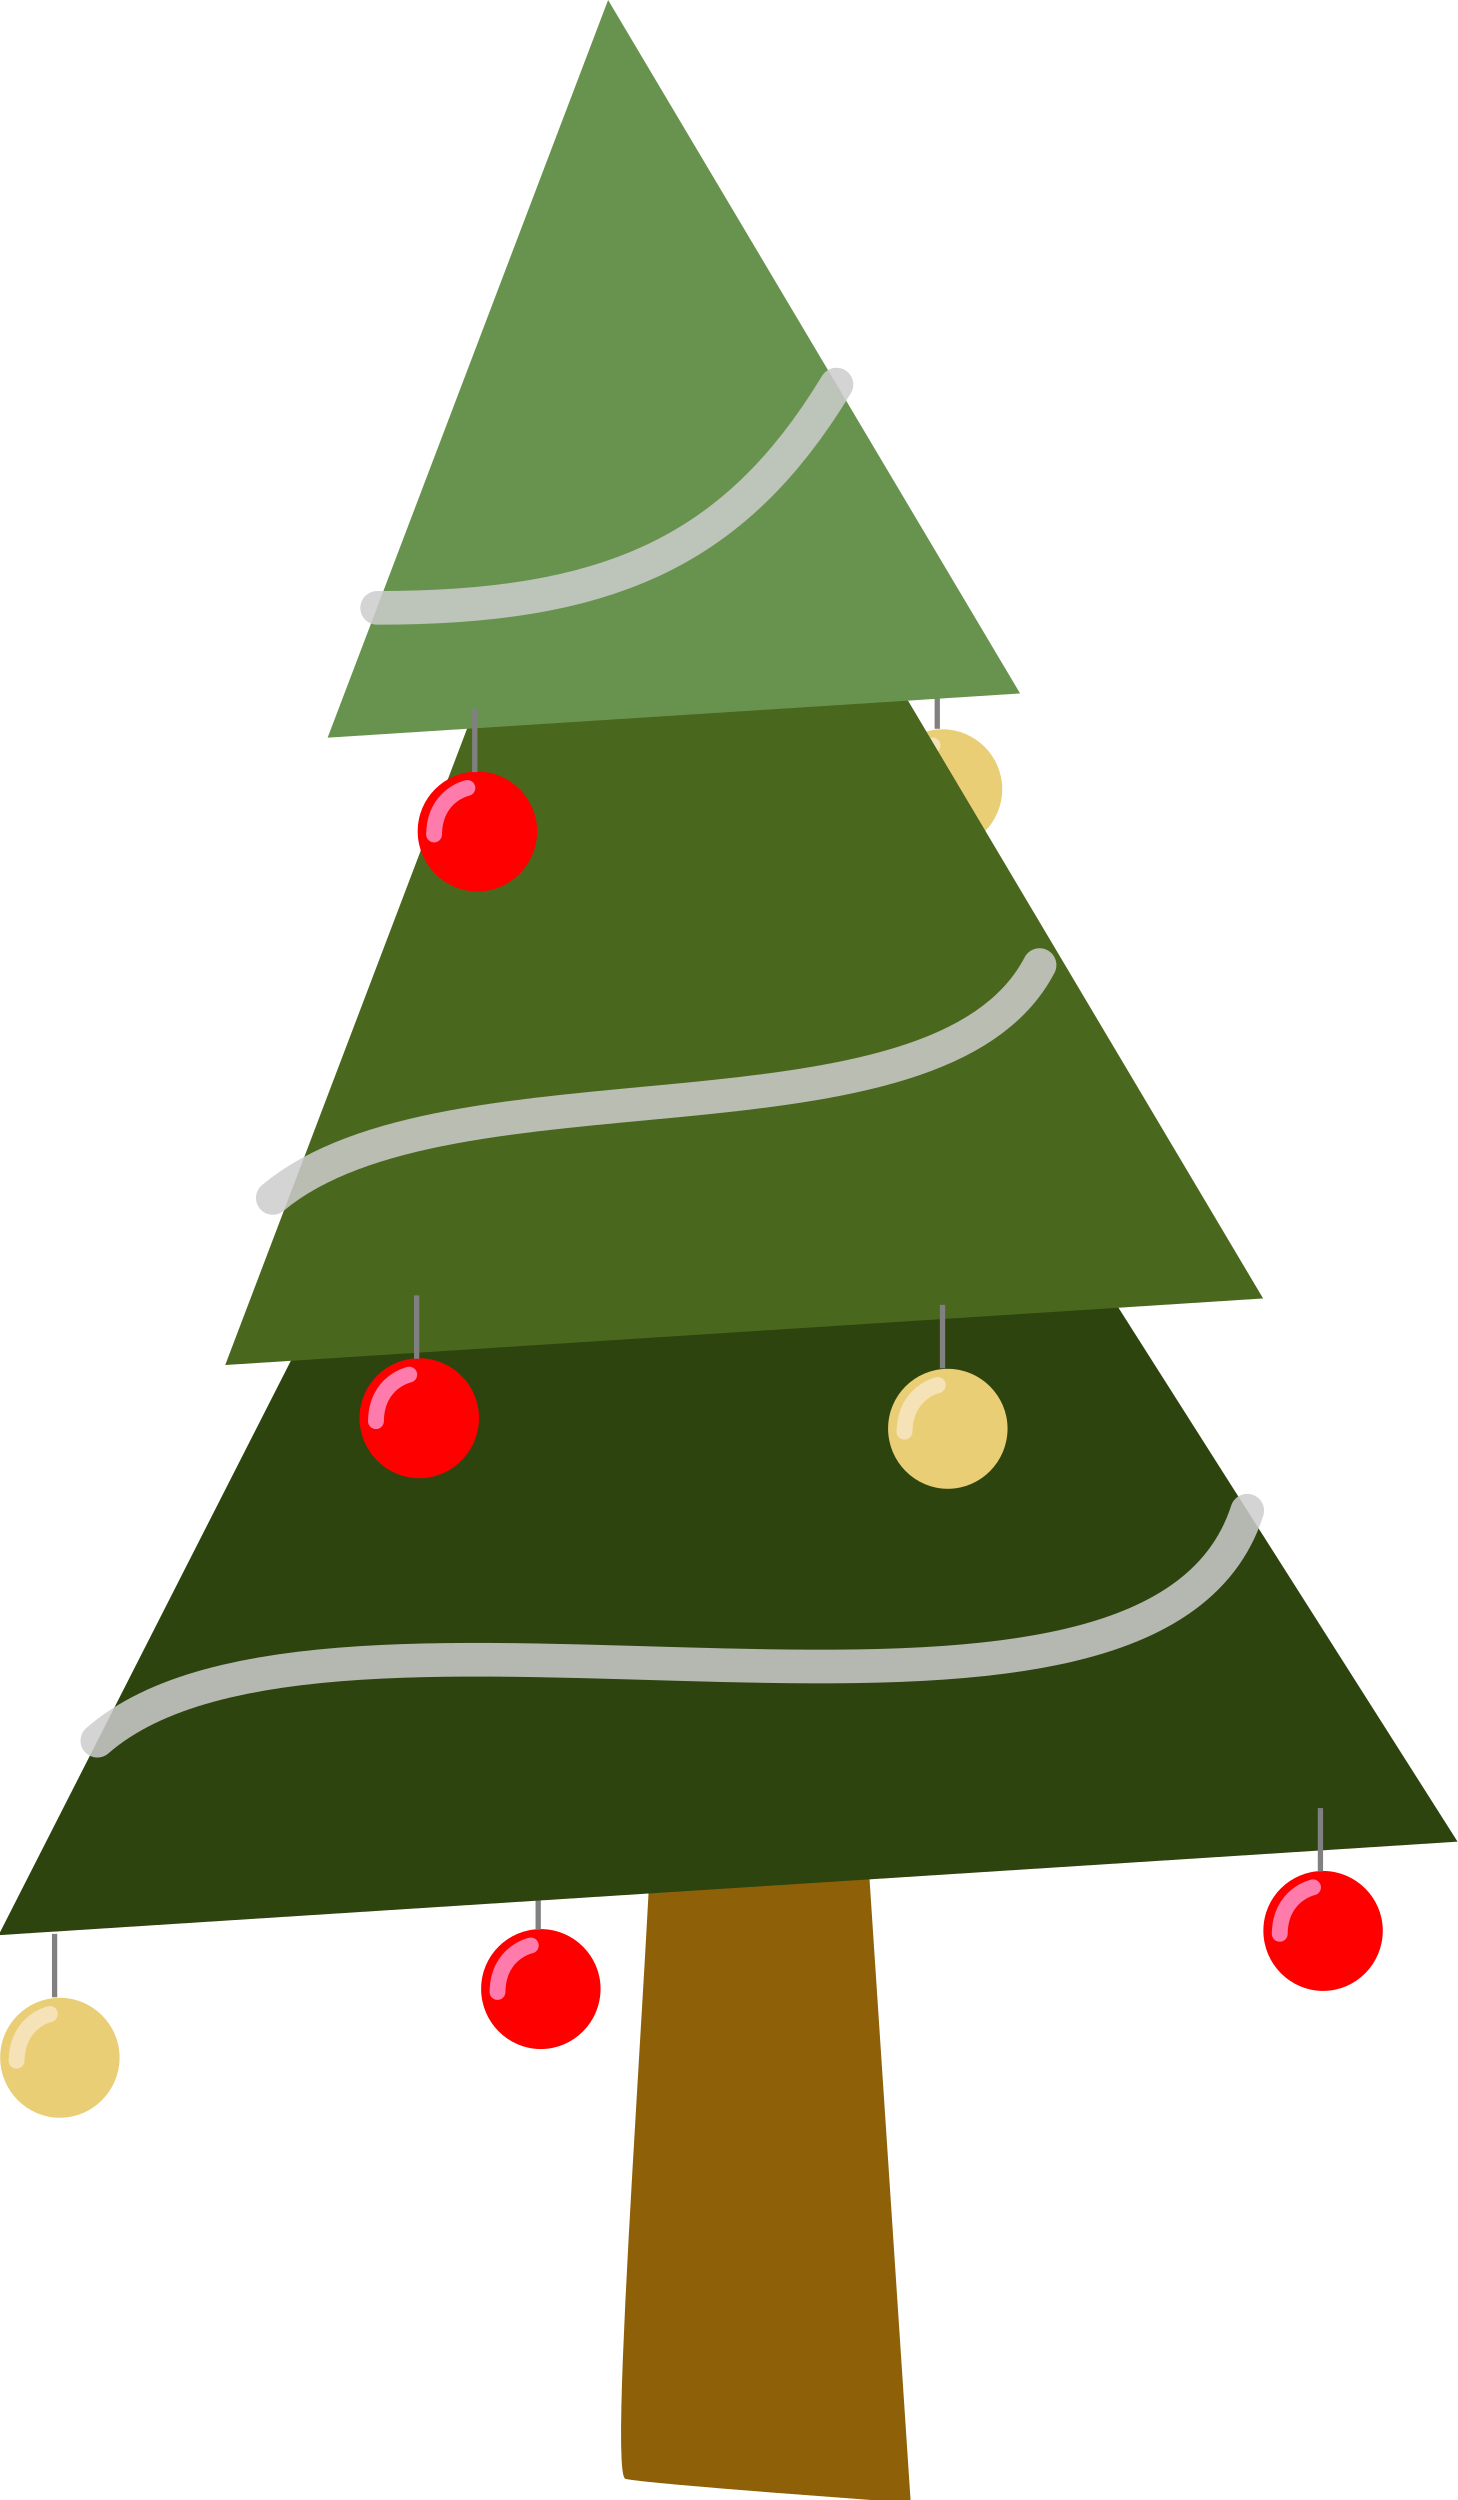
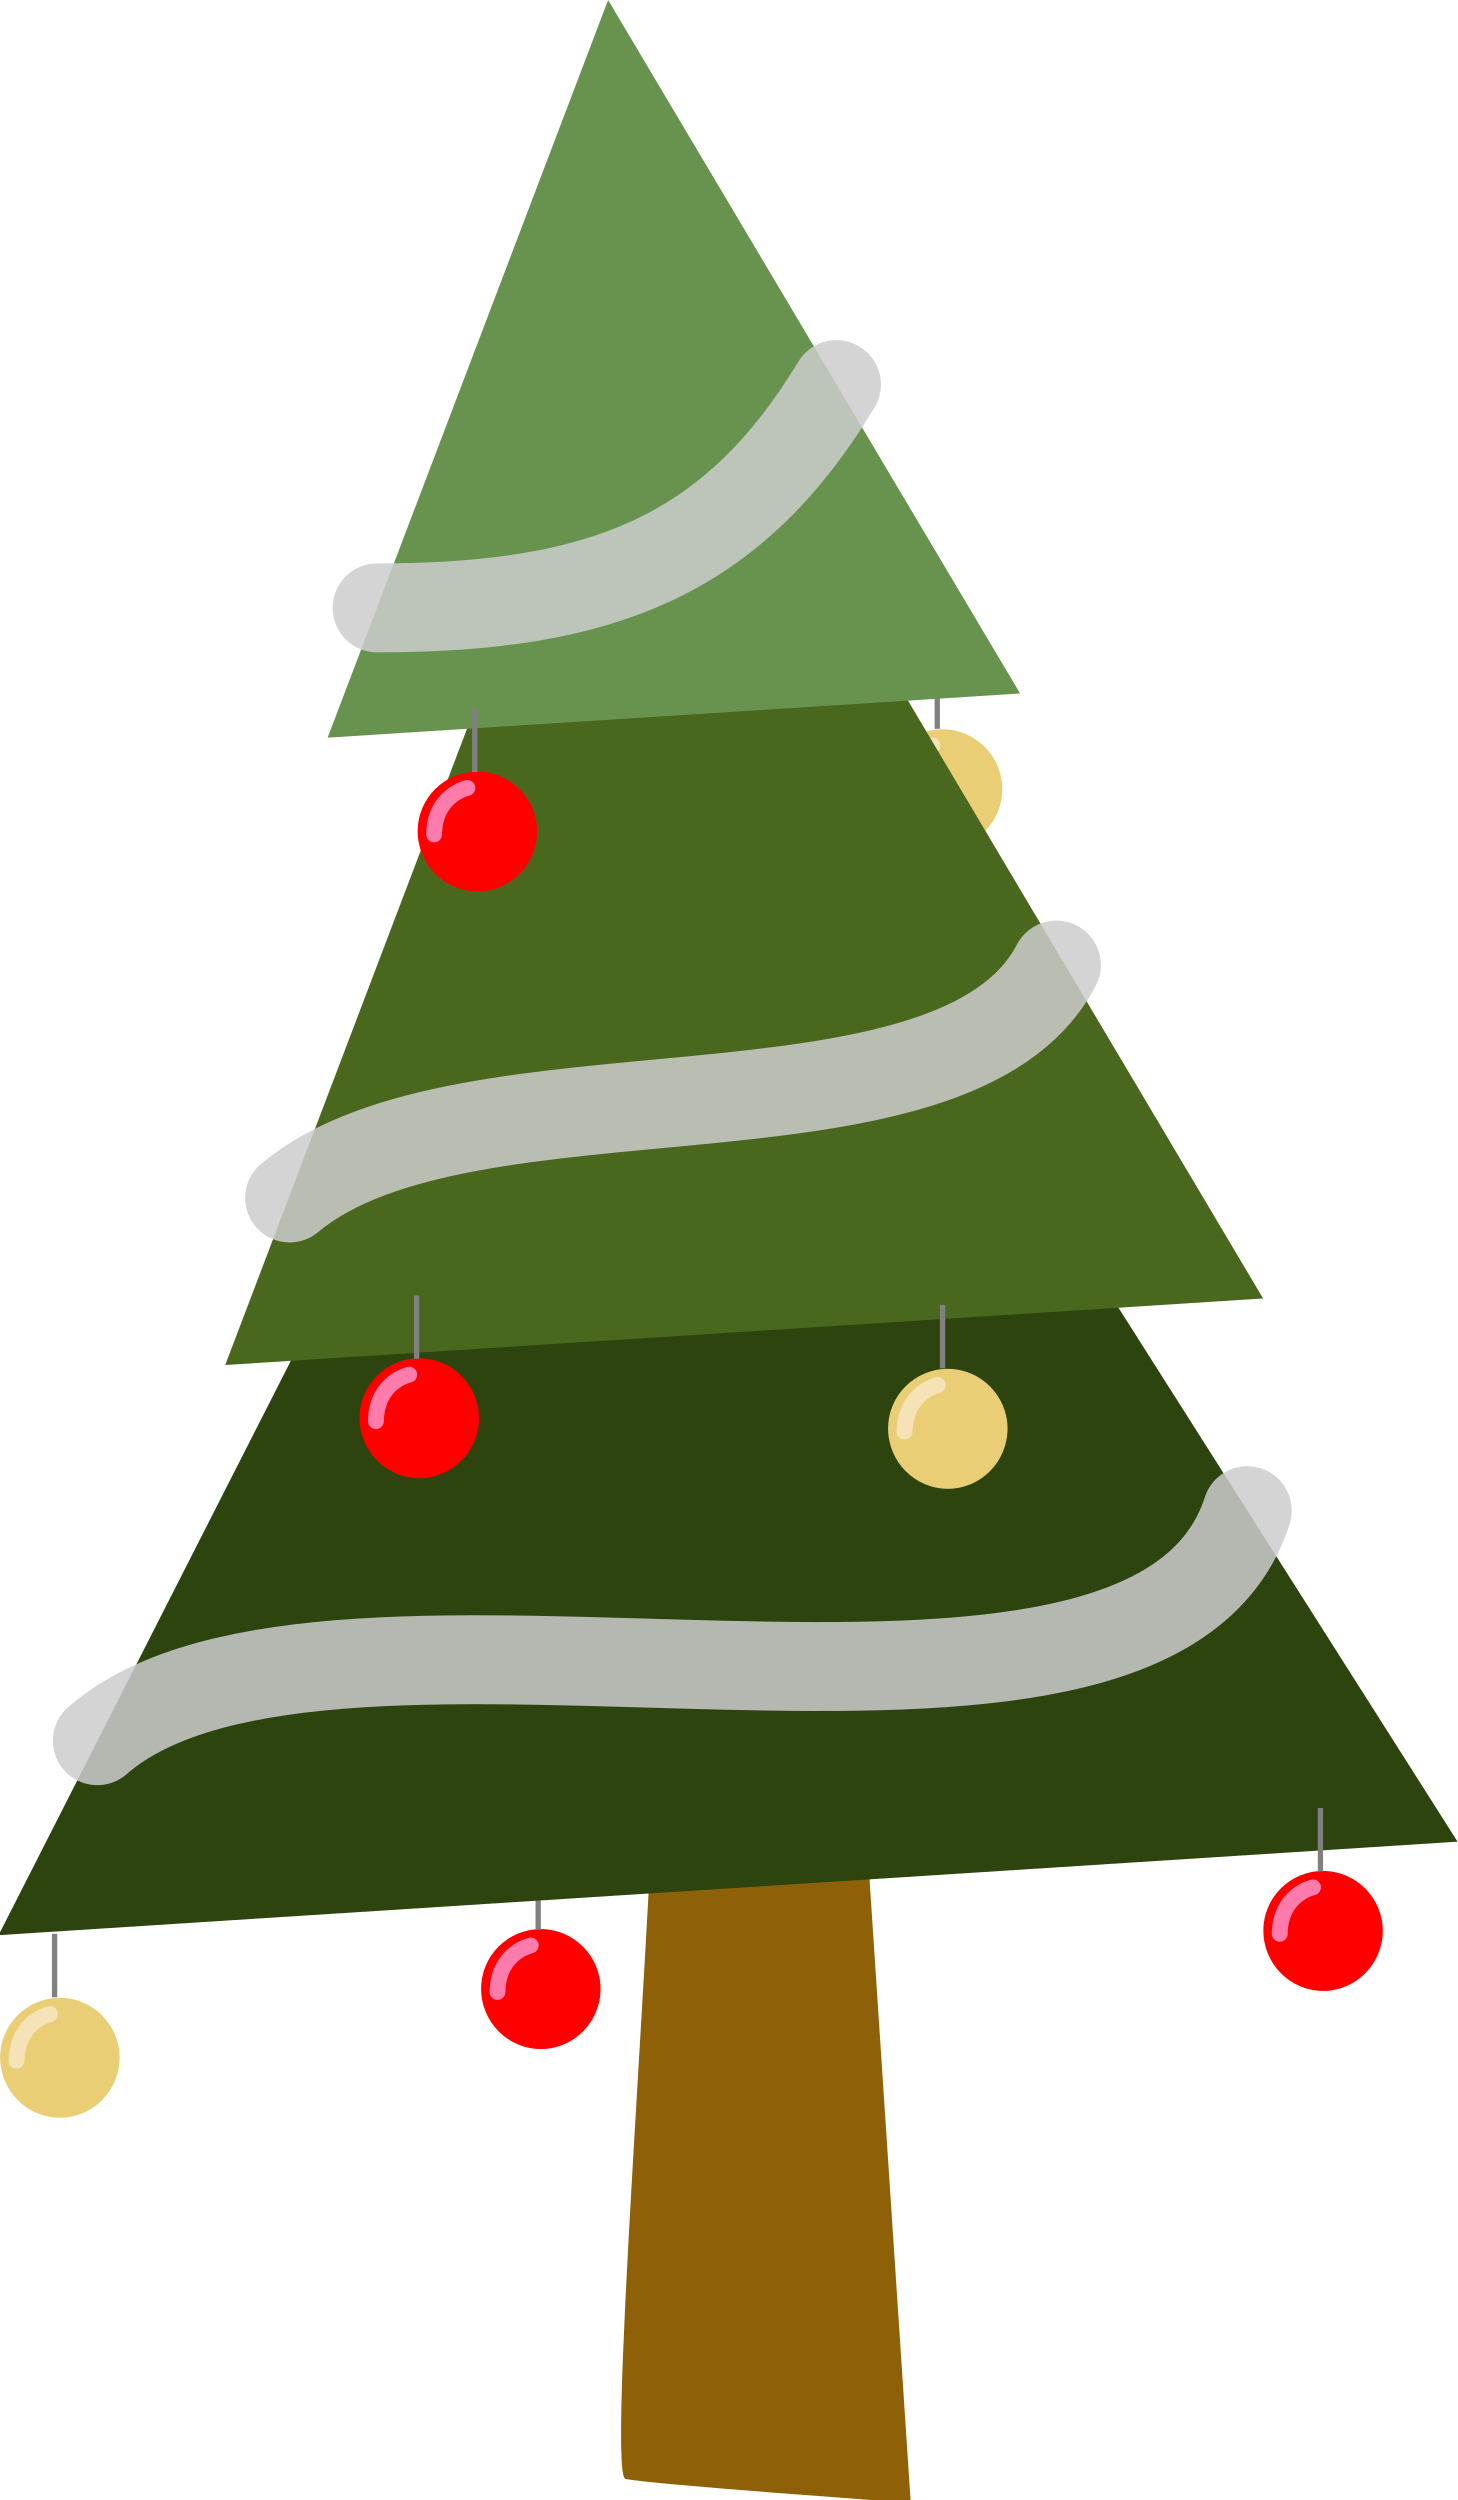
<svg xmlns="http://www.w3.org/2000/svg" xmlns:xlink="http://www.w3.org/1999/xlink" version="1.1" id="Layer_3" x="0px" y="0px" viewBox="653.2 39.9 606.3 1040.1" enable-background="new 653.2 39.9 606.3 1040.1" xml:space="preserve">
  <symbol id="red_bauble" viewBox="-12 -17.1 24 34.6">
    <path fill="#FF0000" d="M11.3-5.7C11.3-12,6.2-17.1,0-17.1S-11.3-12-11.3-5.7S-6.2,5.6,0,5.6S11.3,0.5,11.3-5.7z" />
    <line fill="none" stroke="#808080" stroke-linecap="square" stroke-miterlimit="10" x1="-0.5" y1="6" x2="-0.5" y2="17" />
    <path fill="none" stroke="#FF7BAC" stroke-width="3" stroke-linecap="round" stroke-miterlimit="10" d="M-1.9,2.5     c0,0-6.2-1.3-6.3-8.8" />
    <polygon display="none" fill="none" points="-12,17 12,17 12,-17 -12,-17   " />
  </symbol>
  <symbol id="red_bauble_2" viewBox="-12.5 -17.1 24 34.8">
    <path fill="#EACE76" d="M11.3-5.7C11.3-12,6.2-17.1,0-17.1S-11.3-12-11.3-5.7S-6.2,5.6,0,5.6S11.3,0.5,11.3-5.7z" />
    <line fill="none" stroke="#808080" stroke-linecap="square" stroke-miterlimit="10" x1="-1" y1="6.2" x2="-1" y2="17.2" />
    <path fill="#F5E2B6" d="M-8.2-7.8C-8.2-7.8-8.2-7.8-8.2-7.8c-0.9,0-1.5,0.7-1.5,1.5C-9.6,0.6-4.8,3.4-2.2,4     c0.8,0.2,1.6-0.3,1.8-1.2C-0.3,2-0.8,1.2-1.6,1c-0.2,0-5-1.2-5.1-7.4C-6.7-7.1-7.4-7.8-8.2-7.8z" />
    <polygon display="none" fill="none" points="-12.5,17.2 11.5,17.2 11.5,-16.8 -12.5,-16.8   " />
  </symbol>
  <use xlink:href="#red_bauble_2" width="24" height="34.8" x="-12.5" y="-17.1" transform="matrix(2.1989 0 0 -2.1989 1045.332 355.6309)" overflow="visible" />
  <use xlink:href="#red_bauble" width="24" height="34.6" x="-12" y="-17.1" transform="matrix(2.1989 0 0 -2.1989 878.2126 854.7897)" overflow="visible" />
  <path fill="#8E6008" d="M924.4,751.4c6.6,6.6-19.8,317.6-11,319.8c8.8,2.2,118.7,10,118.7,10l-22.3-337.6L924.4,751.4z" />
  <polygon fill="#2D440F" points="933.6,292.8 652.6,845 1259.6,806.1 " />
  <polygon fill="#4A671E" points="921.8,147.6 746.9,607.8 1178.7,580.1 " />
  <polygon fill="#68934F" points="906.2,39.9 789.5,346.8 1077.6,328.4 " />
-   <path opacity="0.85" fill="none" stroke="#CCCCCC" stroke-width="14" stroke-linecap="round" stroke-miterlimit="10" d="   M1001.2,199.9c-43.2,71.4-97.3,92.9-191.1,92.9" />
-   <path opacity="0.85" fill="none" stroke="#CCCCCC" stroke-width="14" stroke-linecap="round" stroke-miterlimit="10" d="   M1085.7,441.4c-42.5,81.5-246,35.7-319,96.9" />
-   <path opacity="0.85" fill="none" stroke="#CCCCCC" stroke-width="14" stroke-linecap="round" stroke-miterlimit="10" d="   M1172.1,668.4c-41.1,127.5-382.6,12-478.4,95.7" />
+   <path opacity="0.85" fill="none" stroke="#CCCCCC" stroke-width="37" stroke-linecap="round" stroke-miterlimit="10" d="   M1001.2,199.9c-43.2,71.4-97.3,92.9-191.1,92.9" />
+   <path opacity="0.85" fill="none" stroke="#CCCCCC" stroke-width="37" stroke-linecap="round" stroke-miterlimit="10" d="   M1092.7,441.4c-42.5,81.5-246,35.7-319,96.9" />
+   <path opacity="0.85" fill="none" stroke="#CCCCCC" stroke-width="37" stroke-linecap="round" stroke-miterlimit="10" d="   M1172.1,668.4c-41.1,127.5-382.6,12-478.4,95.7" />
  <use xlink:href="#red_bauble" width="24" height="34.6" x="-12" y="-17.1" transform="matrix(2.1989 0 0 -2.1989 851.8253 373.2224)" overflow="visible" />
  <use xlink:href="#red_bauble_2" width="24" height="34.8" x="-12.5" y="-17.1" transform="matrix(2.1989 0 0 -2.1989 1047.531 621.7023)" overflow="visible" />
  <use xlink:href="#red_bauble" width="24" height="34.6" x="-12" y="-17.1" transform="matrix(2.1989 0 0 -2.1989 827.637 617.3044)" overflow="visible" />
  <use xlink:href="#red_bauble_2" width="24" height="34.8" x="-12.5" y="-17.1" transform="matrix(2.1989 0 0 -2.1989 678.1093 883.3759)" overflow="visible" />
  <use xlink:href="#red_bauble" width="24" height="34.6" x="-12" y="-17.1" transform="matrix(2.1989 0 0 -2.1989 1203.655 830.6014)" overflow="visible" />
</svg>
